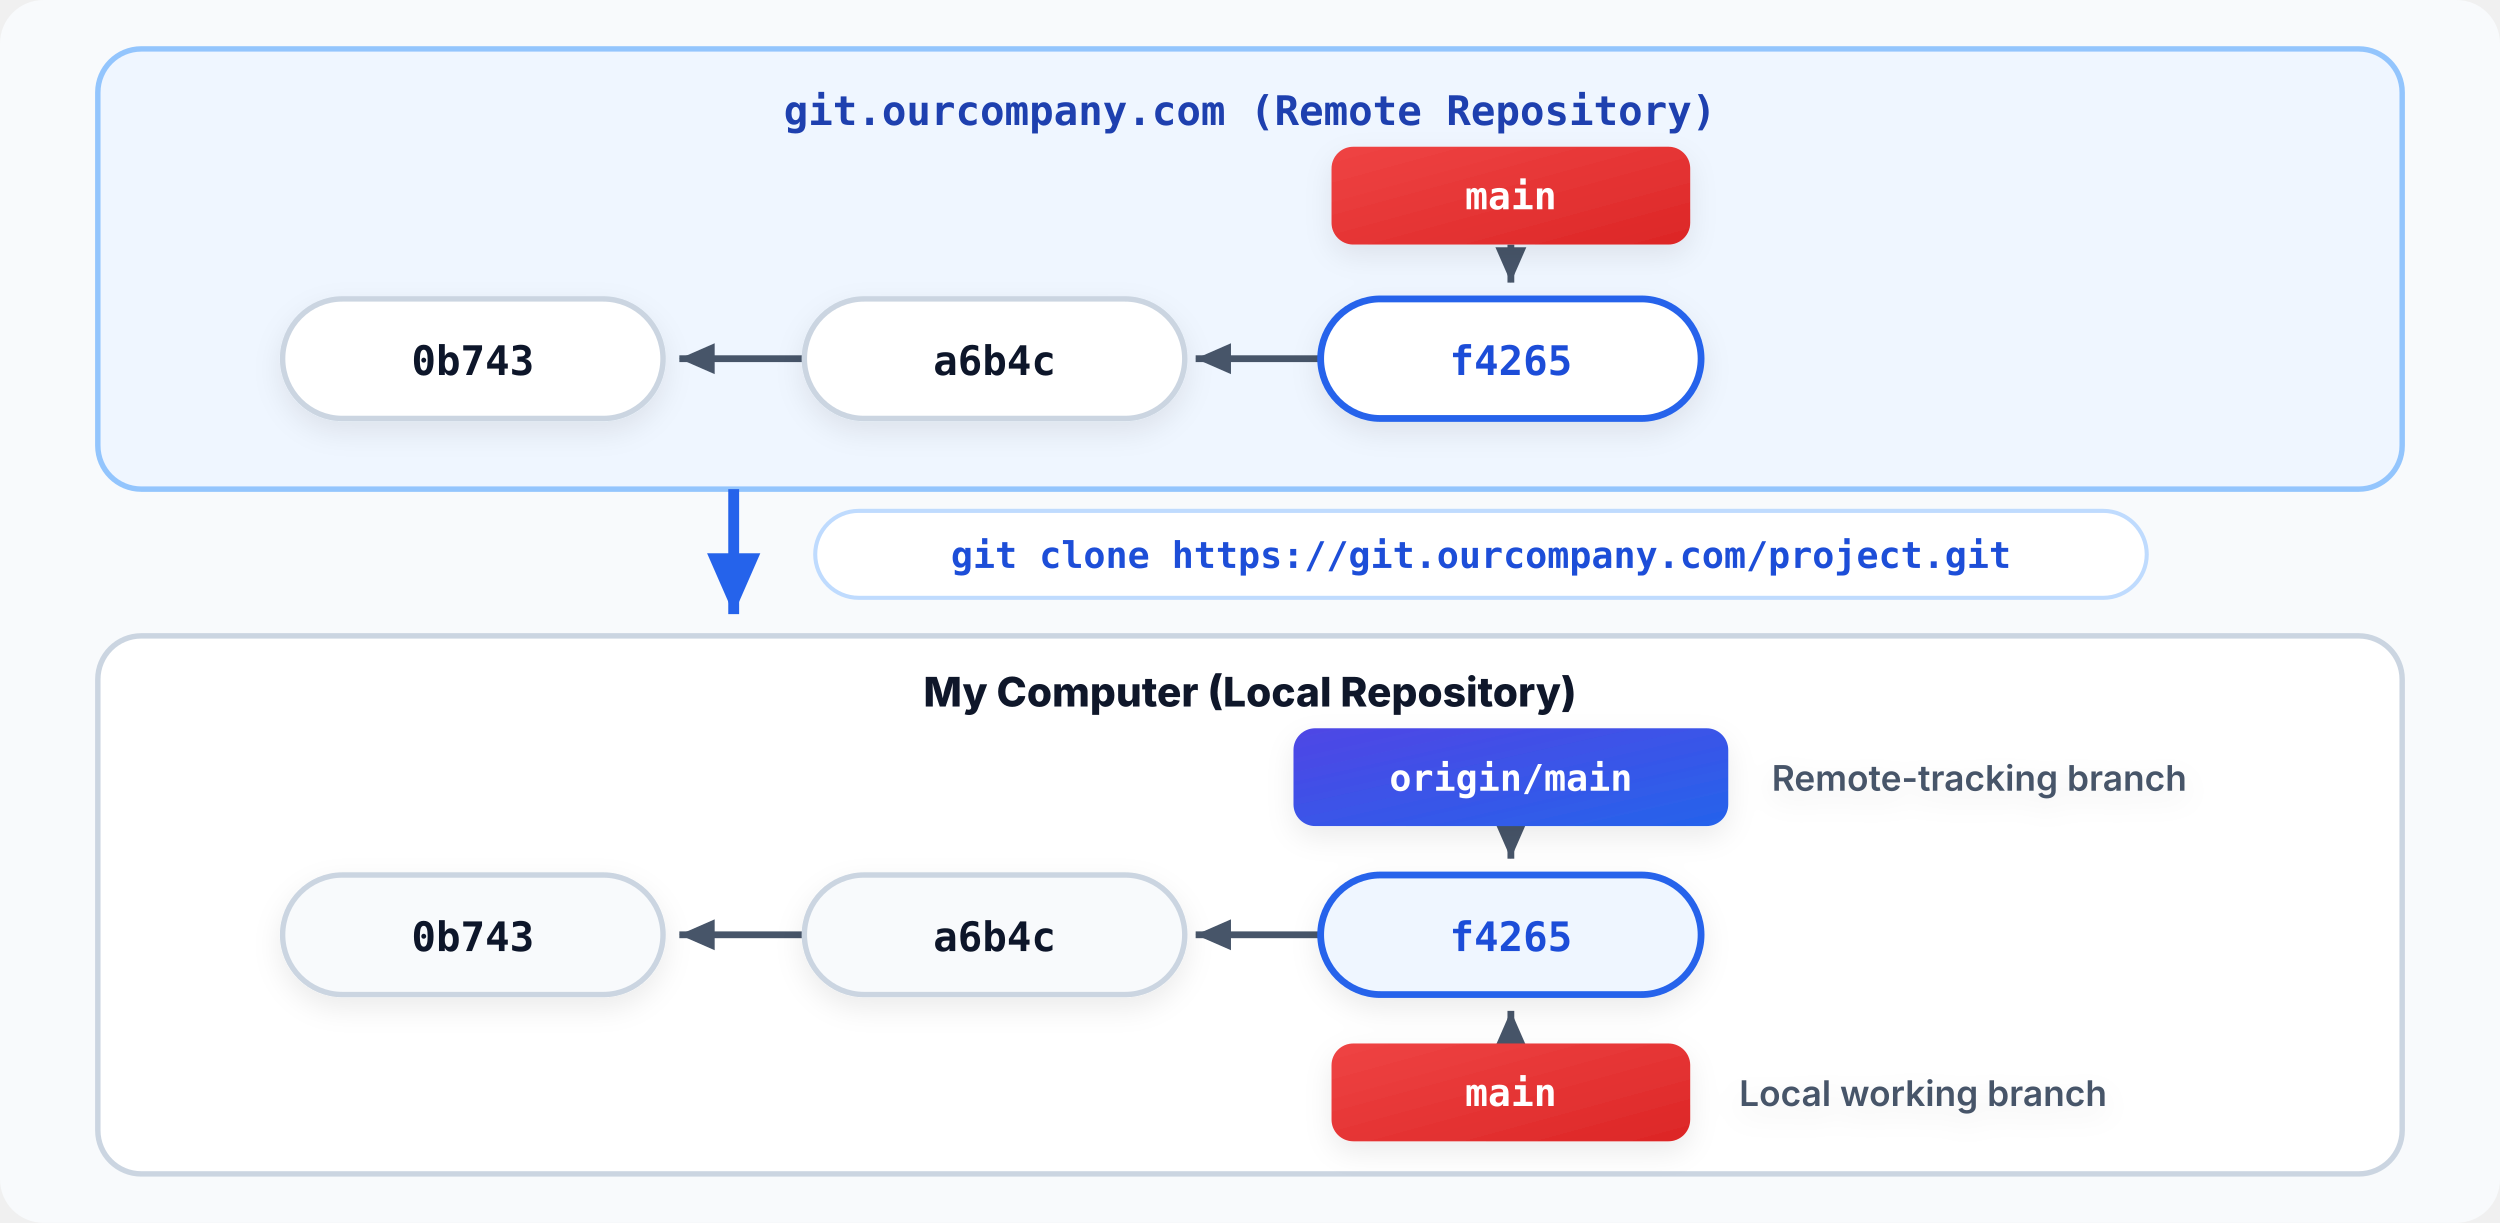
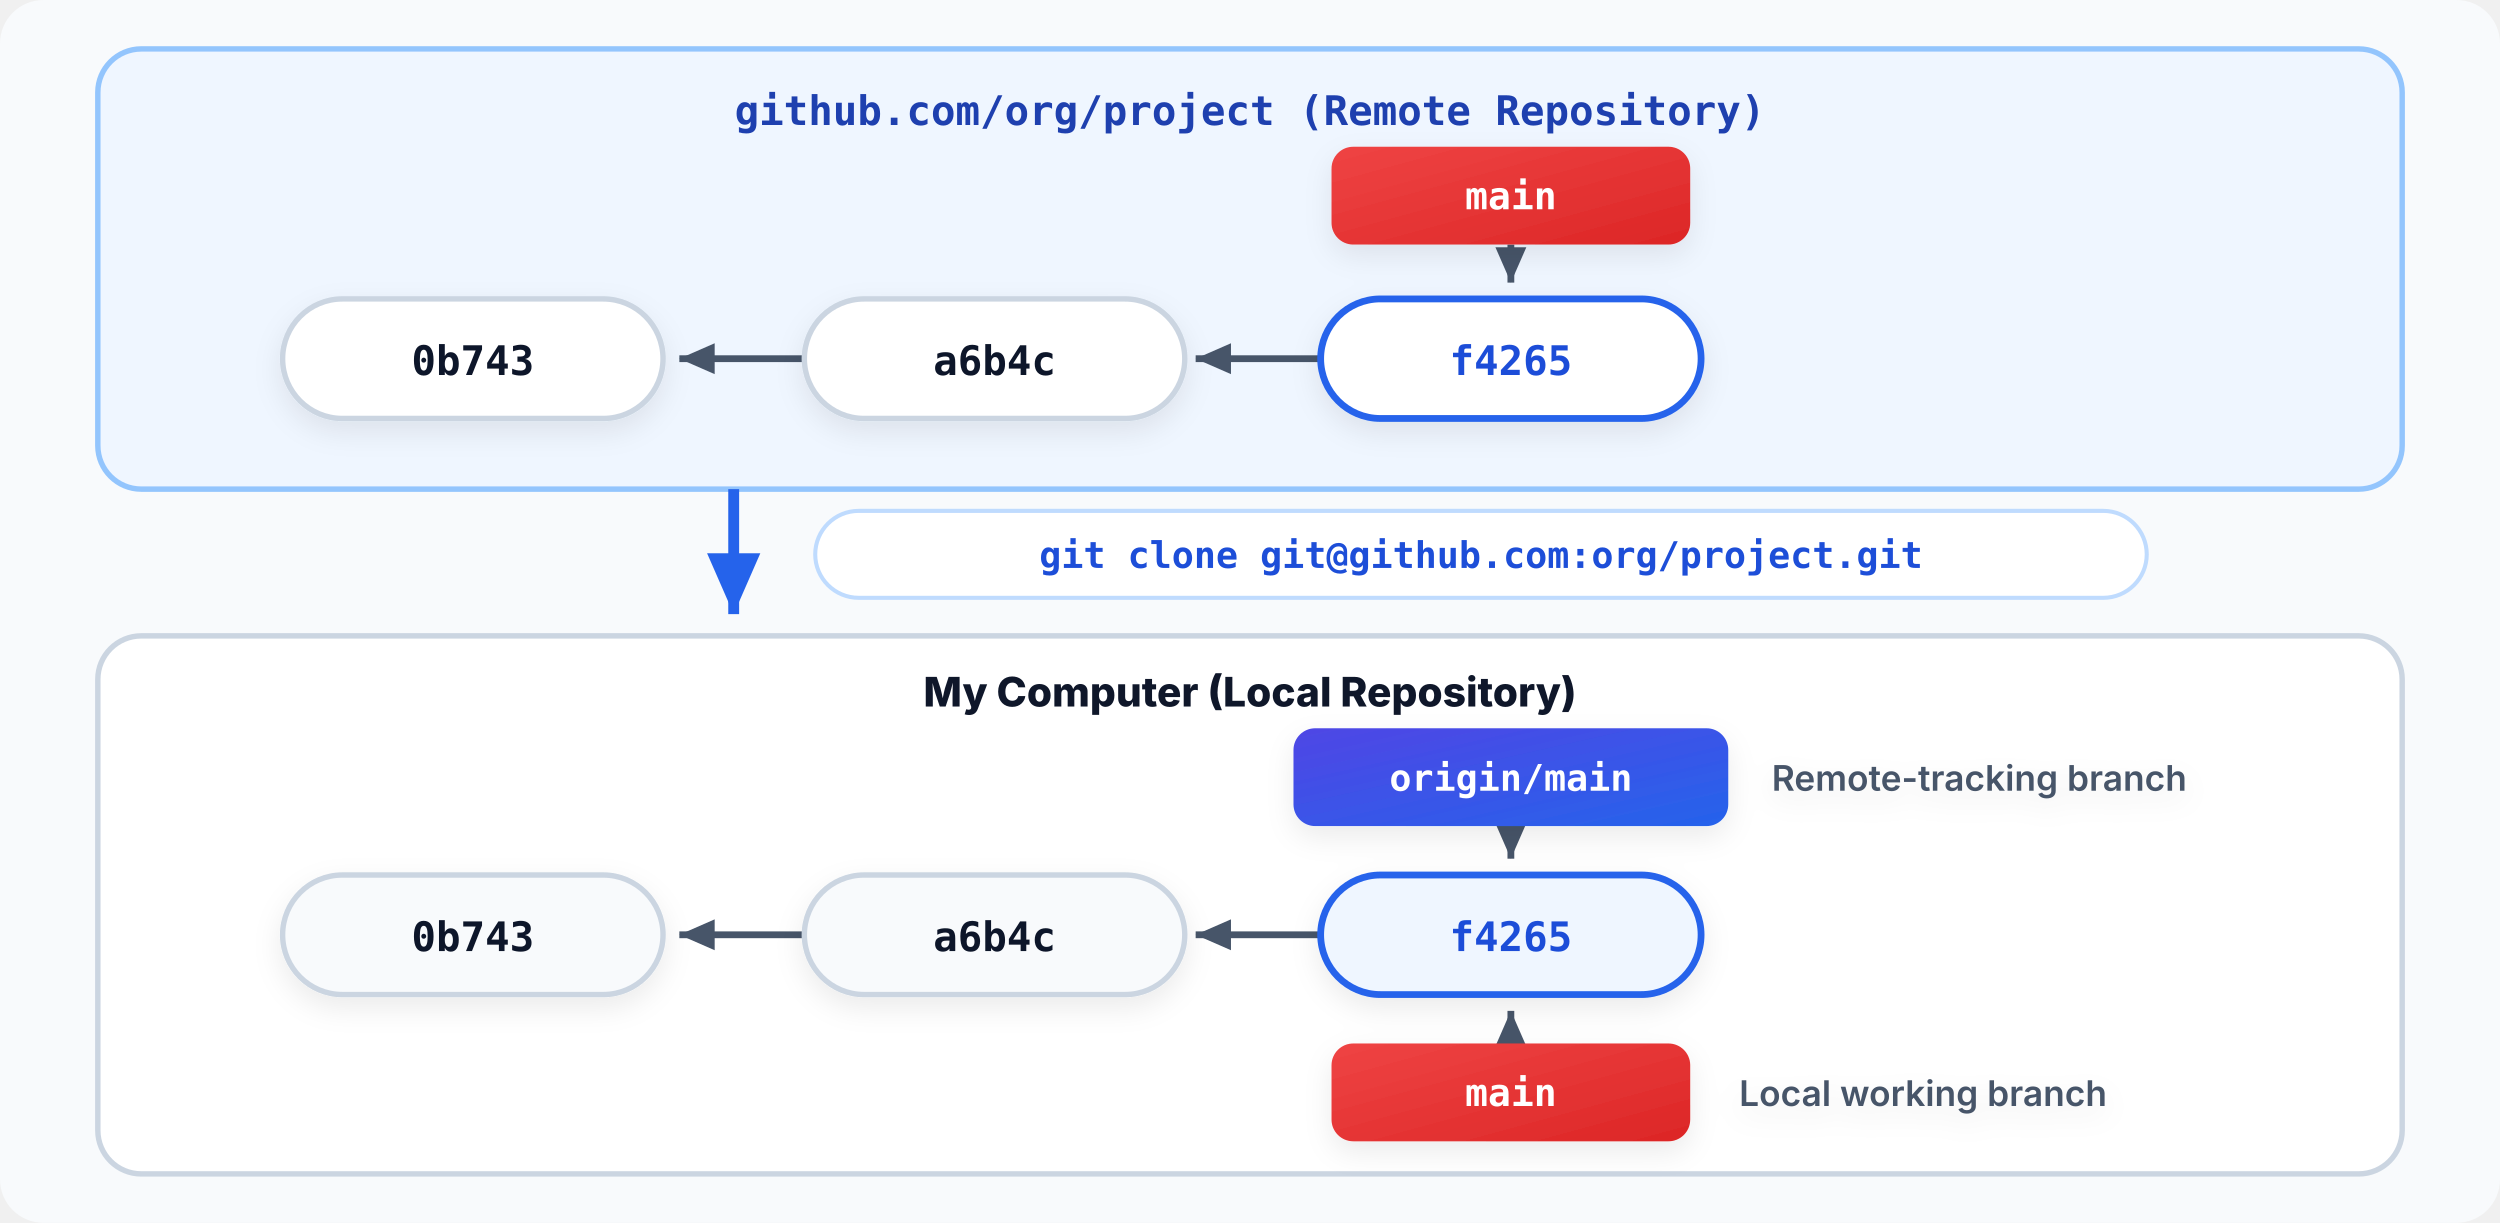
<svg xmlns="http://www.w3.org/2000/svg" viewBox="0 0 920 450" width="920" height="450" font-family="'Inter', -apple-system, BlinkMacSystemFont, 'Segoe UI', sans-serif">
  <defs>
    <linearGradient id="branchGrad" x1="0" y1="0" x2="1" y2="1">
      <stop offset="0%" stop-color="#ef4444" />
      <stop offset="100%" stop-color="#dc2626" />
    </linearGradient>
    <linearGradient id="remoteGrad" x1="0" y1="0" x2="1" y2="1">
      <stop offset="0%" stop-color="#4f46e5" />
      <stop offset="100%" stop-color="#2563eb" />
    </linearGradient>
    <marker id="arrSlate" viewBox="0 0 10 10" refX="8" refY="5" markerWidth="6.5" markerHeight="6.5" orient="auto-start-reverse">
      <path d="M 0 1.5 L 8 5 L 0 8.5 z" fill="#475569" />
    </marker>
    <marker id="arrBlue" viewBox="0 0 10 10" refX="8" refY="5" markerWidth="7" markerHeight="7" orient="auto-start-reverse">
      <path d="M 0 1.5 L 8 5 L 0 8.5 z" fill="#2563eb" />
    </marker>
    <filter id="shadow" x="-10%" y="-10%" width="120%" height="125%">
      <feDropShadow dx="0" dy="4" stdDeviation="5" flood-color="#0f172a" flood-opacity="0.08" />
    </filter>
  </defs>
  <rect width="920" height="450" rx="16" fill="#f8fafc" />
  <rect x="36" y="18" width="848" height="162" rx="16" fill="#eff6ff" stroke="#93c5fd" stroke-width="2" />
-   <text x="460" y="46" text-anchor="middle" font-size="15" font-family="'JetBrains Mono', monospace" font-weight="800" fill="#1e40af">git.ourcompany.com (Remote Repository)</text>
+   <text x="460" y="46" text-anchor="middle" font-size="15" font-family="'JetBrains Mono', monospace" font-weight="800" fill="#1e40af">github.com/org/project (Remote Repository)</text>
  <line x1="296" y1="132" x2="250" y2="132" stroke="#475569" stroke-width="2.5" marker-end="url(#arrSlate)" />
  <line x1="486" y1="132" x2="440" y2="132" stroke="#475569" stroke-width="2.5" marker-end="url(#arrSlate)" />
  <line x1="556" y1="90" x2="556" y2="104" stroke="#475569" stroke-width="2.5" marker-end="url(#arrSlate)" />
  <g filter="url(#shadow)">
    <rect x="490" y="54" width="132" height="36" rx="8" fill="url(#branchGrad)" />
    <text x="556" y="77" text-anchor="middle" font-size="14" font-family="'JetBrains Mono', monospace" font-weight="700" fill="#ffffff">main</text>
    <rect x="104" y="110" width="140" height="44" rx="22" fill="#ffffff" stroke="#cbd5e1" stroke-width="2" />
    <text x="174" y="138" text-anchor="middle" font-size="15" font-family="'JetBrains Mono', monospace" font-weight="700" fill="#0f172a">0b743</text>
    <rect x="296" y="110" width="140" height="44" rx="22" fill="#ffffff" stroke="#cbd5e1" stroke-width="2" />
    <text x="366" y="138" text-anchor="middle" font-size="15" font-family="'JetBrains Mono', monospace" font-weight="700" fill="#0f172a">a6b4c</text>
    <rect x="486" y="110" width="140" height="44" rx="22" fill="#ffffff" stroke="#2563eb" stroke-width="2.5" />
    <text x="556" y="138" text-anchor="middle" font-size="15" font-family="'JetBrains Mono', monospace" font-weight="800" fill="#1d4ed8">f4265</text>
  </g>
  <line x1="270" y1="180" x2="270" y2="226" stroke="#2563eb" stroke-width="4" marker-end="url(#arrBlue)" />
  <rect x="300" y="188" width="490" height="32" rx="16" fill="#ffffff" stroke="#bfdbfe" stroke-width="1.5" />
-   <text x="545" y="209" text-anchor="middle" font-size="13.5" font-family="'JetBrains Mono', monospace" font-weight="700" fill="#1d4ed8">git clone https://git.ourcompany.com/project.git</text>
+   <text x="545" y="209" text-anchor="middle" font-size="13.5" font-family="'JetBrains Mono', monospace" font-weight="700" fill="#1d4ed8">git clone git@github.com:org/project.git</text>
  <rect x="36" y="234" width="848" height="198" rx="16" fill="#ffffff" stroke="#cbd5e1" stroke-width="2" />
  <text x="460" y="260" text-anchor="middle" font-size="15" font-weight="800" fill="#0f172a">My Computer (Local Repository)</text>
  <line x1="296" y1="344" x2="250" y2="344" stroke="#475569" stroke-width="2.5" marker-end="url(#arrSlate)" />
  <line x1="486" y1="344" x2="440" y2="344" stroke="#475569" stroke-width="2.5" marker-end="url(#arrSlate)" />
  <line x1="556" y1="304" x2="556" y2="316" stroke="#475569" stroke-width="2.5" marker-end="url(#arrSlate)" />
  <line x1="556" y1="384" x2="556" y2="372" stroke="#475569" stroke-width="2.5" marker-end="url(#arrSlate)" />
  <g filter="url(#shadow)">
    <rect x="476" y="268" width="160" height="36" rx="8" fill="url(#remoteGrad)" />
    <text x="556" y="291" text-anchor="middle" font-size="13.5" font-family="'JetBrains Mono', monospace" font-weight="700" fill="#ffffff">origin/main</text>
    <text x="652" y="291" font-size="13" font-weight="600" fill="#475569">Remote-tracking branch</text>
    <rect x="104" y="322" width="140" height="44" rx="22" fill="#f8fafc" stroke="#cbd5e1" stroke-width="2" />
    <text x="174" y="350" text-anchor="middle" font-size="15" font-family="'JetBrains Mono', monospace" font-weight="700" fill="#0f172a">0b743</text>
    <rect x="296" y="322" width="140" height="44" rx="22" fill="#f8fafc" stroke="#cbd5e1" stroke-width="2" />
    <text x="366" y="350" text-anchor="middle" font-size="15" font-family="'JetBrains Mono', monospace" font-weight="700" fill="#0f172a">a6b4c</text>
    <rect x="486" y="322" width="140" height="44" rx="22" fill="#eff6ff" stroke="#2563eb" stroke-width="2.5" />
    <text x="556" y="350" text-anchor="middle" font-size="15" font-family="'JetBrains Mono', monospace" font-weight="800" fill="#1d4ed8">f4265</text>
    <rect x="490" y="384" width="132" height="36" rx="8" fill="url(#branchGrad)" />
    <text x="556" y="407" text-anchor="middle" font-size="14" font-family="'JetBrains Mono', monospace" font-weight="700" fill="#ffffff">main</text>
    <text x="640" y="407" font-size="13" font-weight="600" fill="#475569">Local working branch</text>
  </g>
</svg>
